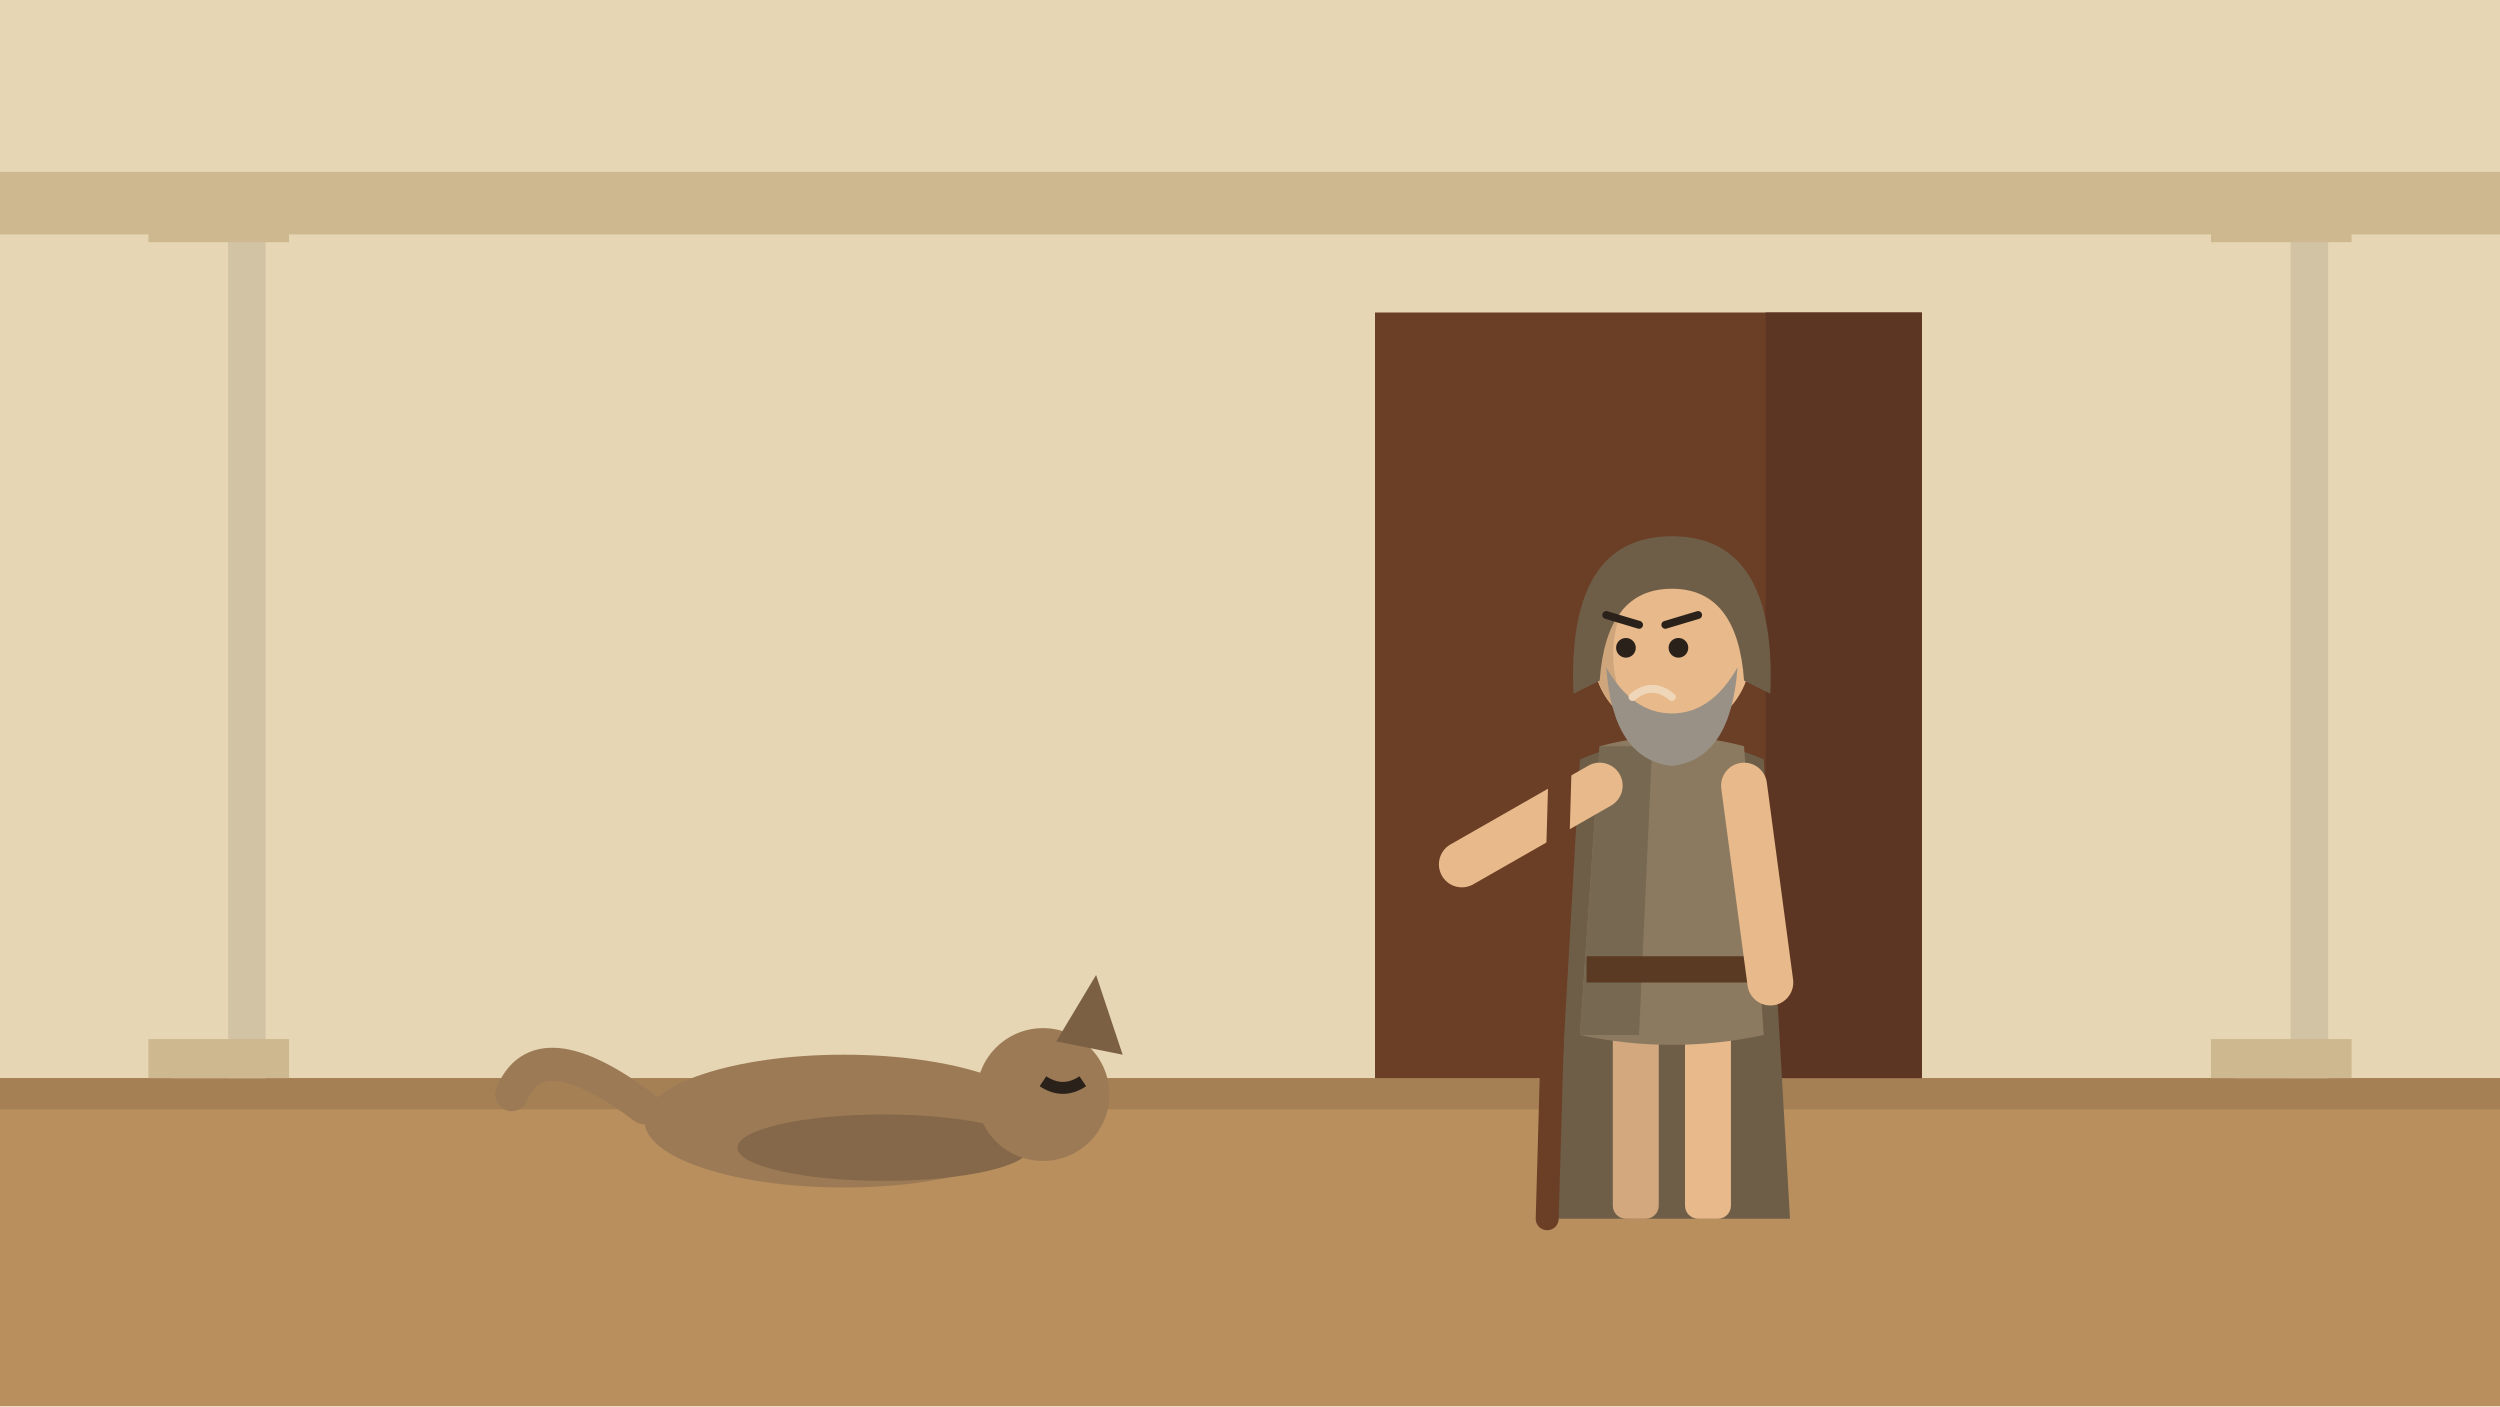
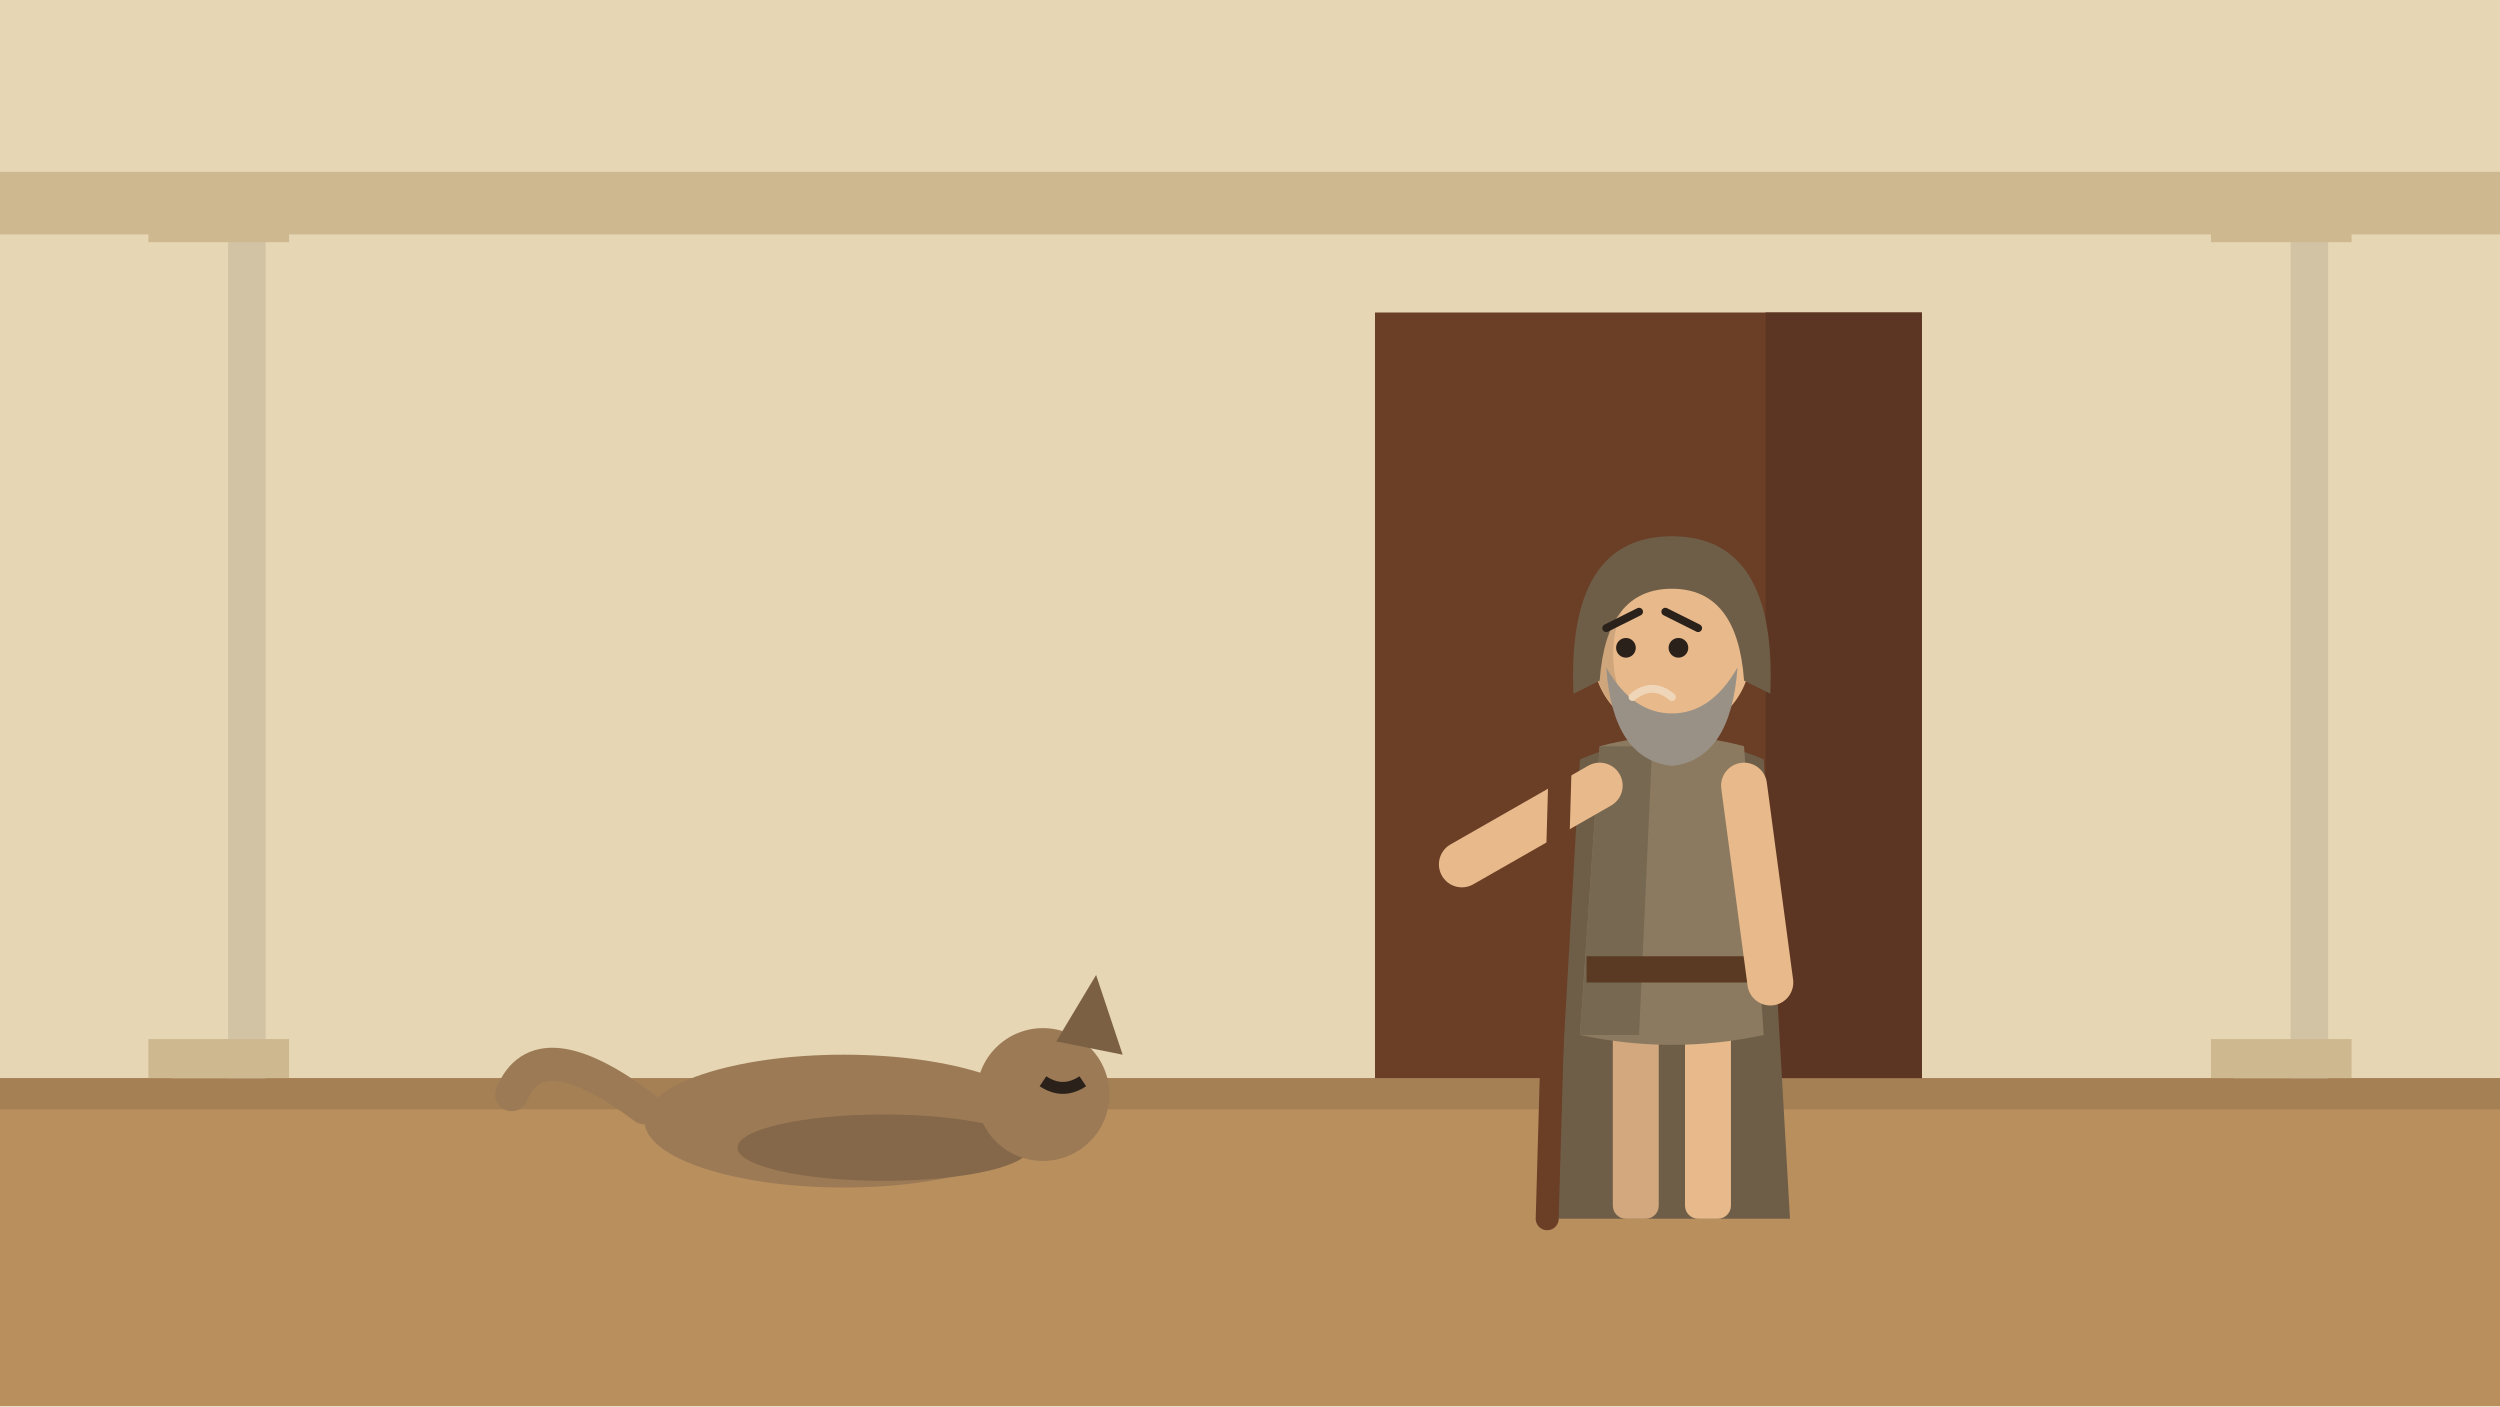
<svg xmlns="http://www.w3.org/2000/svg" viewBox="0 0 320 180">
  <rect width="320" height="180" fill="#E6D6B4" />
  <rect y="138" width="320" height="42" fill="#B98F5E" />
  <rect y="138" width="320" height="4" fill="#A68055" />
  <rect x="22" y="26" width="12" height="112" fill="#E6D6B4" />
  <rect x="29.2" y="26" width="4.8" height="112" fill="#D2C3A4" />
  <rect x="19" y="26" width="18" height="5" fill="#CDB88F" />
  <rect x="19" y="133" width="18" height="5" fill="#CDB88F" />
  <rect x="286" y="26" width="12" height="112" fill="#E6D6B4" />
  <rect x="293.2" y="26" width="4.8" height="112" fill="#D2C3A4" />
  <rect x="283" y="26" width="18" height="5" fill="#CDB88F" />
  <rect x="283" y="133" width="18" height="5" fill="#CDB88F" />
  <rect y="22" width="320" height="8" fill="#CDB88F" />
  <rect x="176" y="40" width="70" height="98" fill="#6B3E26" />
  <rect x="226" y="40" width="20" height="98" fill="#5C3622" />
  <g transform="translate(108 152) scale(1.7 1.7)">
    <ellipse cx="0" cy="-5" rx="15" ry="5" fill="#9C7A55" />
    <ellipse cx="3" cy="-3" rx="11" ry="2.5" fill="#856849" />
    <circle cx="15" cy="-7" r="5" fill="#9C7A55" />
    <path d="M16 -11 l3 -5 l2 6z" fill="#7C6044" />
    <path d="M15 -8 q1.5 1 3 0" stroke="#2A211B" stroke-width=".9" fill="none" />
    <path d="M-15 -6 q-8 -6 -10 -1" stroke="#9C7A55" stroke-width="2.5" fill="none" stroke-linecap="round" />
  </g>
  <g transform="translate(214 156) scale(-0.84 0.84)">
    <path d="M-14 -70 Q0 -76 14 -70 L18 0 L-18 0 Z" fill="#6E5E48" />
    <rect x="-9" y="-30" width="7" height="30" rx="2" fill="#E8B98A" />
    <rect x="2" y="-30" width="7" height="30" rx="2" fill="#D3A87E" />
    <path d="M-11 -72 Q0 -75 11 -72 L14 -28 Q0 -25 -14 -28 Z" fill="#8C7A60" />
    <path d="M3 -72 L11 -72 L14 -28 L5 -28 Z" fill="#776852" />
    <rect x="-13" y="-40" width="26" height="4" fill="#5A3A22" />
    <line x1="-11" y1="-66" x2="-15" y2="-36" stroke="#E8B98A" stroke-width="7" stroke-linecap="round" />
    <line x1="11" y1="-66" x2="32" y2="-54" stroke="#E8B98A" stroke-width="7" stroke-linecap="round" />
    <circle cx="0" cy="-86" r="12" fill="#E8B98A" />
    <path d="M3 -97.6 A12 12 0 0 1 3 -74.4 A8 12 0 0 0 3 -97.6 Z" fill="#CFA57B" />
    <path d="M-15 -80 Q-16 -104 0 -104 Q16 -104 15 -80 L11 -82 Q10 -96 0 -96 Q-10 -96 -11 -82 Z" fill="#6E5E48" />
    <path d="M-10 -84 Q-9 -70 0 -69 Q9 -70 10 -84 Q6 -77 0 -77 Q-6 -77 -10 -84 Z" fill="#9A9186" />
    <circle cx="-1" cy="-87" r="1.5" fill="#2A211B" />
    <circle cx="7" cy="-87" r="1.5" fill="#2A211B" />
-     <path d="M-4 -92 L1 -90.5 M5 -90.5 L10 -92" stroke="#2A211B" stroke-width="1.2" fill="none" stroke-linecap="round" />
+     <path d="M-4 -90 L1 -92.5 M5 -92.5 L10 -90" stroke="#2A211B" stroke-width="1.2" fill="none" stroke-linecap="round" />
    <path d="M0 -79.5 Q3 -82 6 -79.5" stroke="#F0D6B8" stroke-width="1.2" fill="none" stroke-linecap="round" />
    <line x1="17" y1="-70" x2="19" y2="0" stroke="#6B3E26" stroke-width="3.5" stroke-linecap="round" />
  </g>
</svg>
